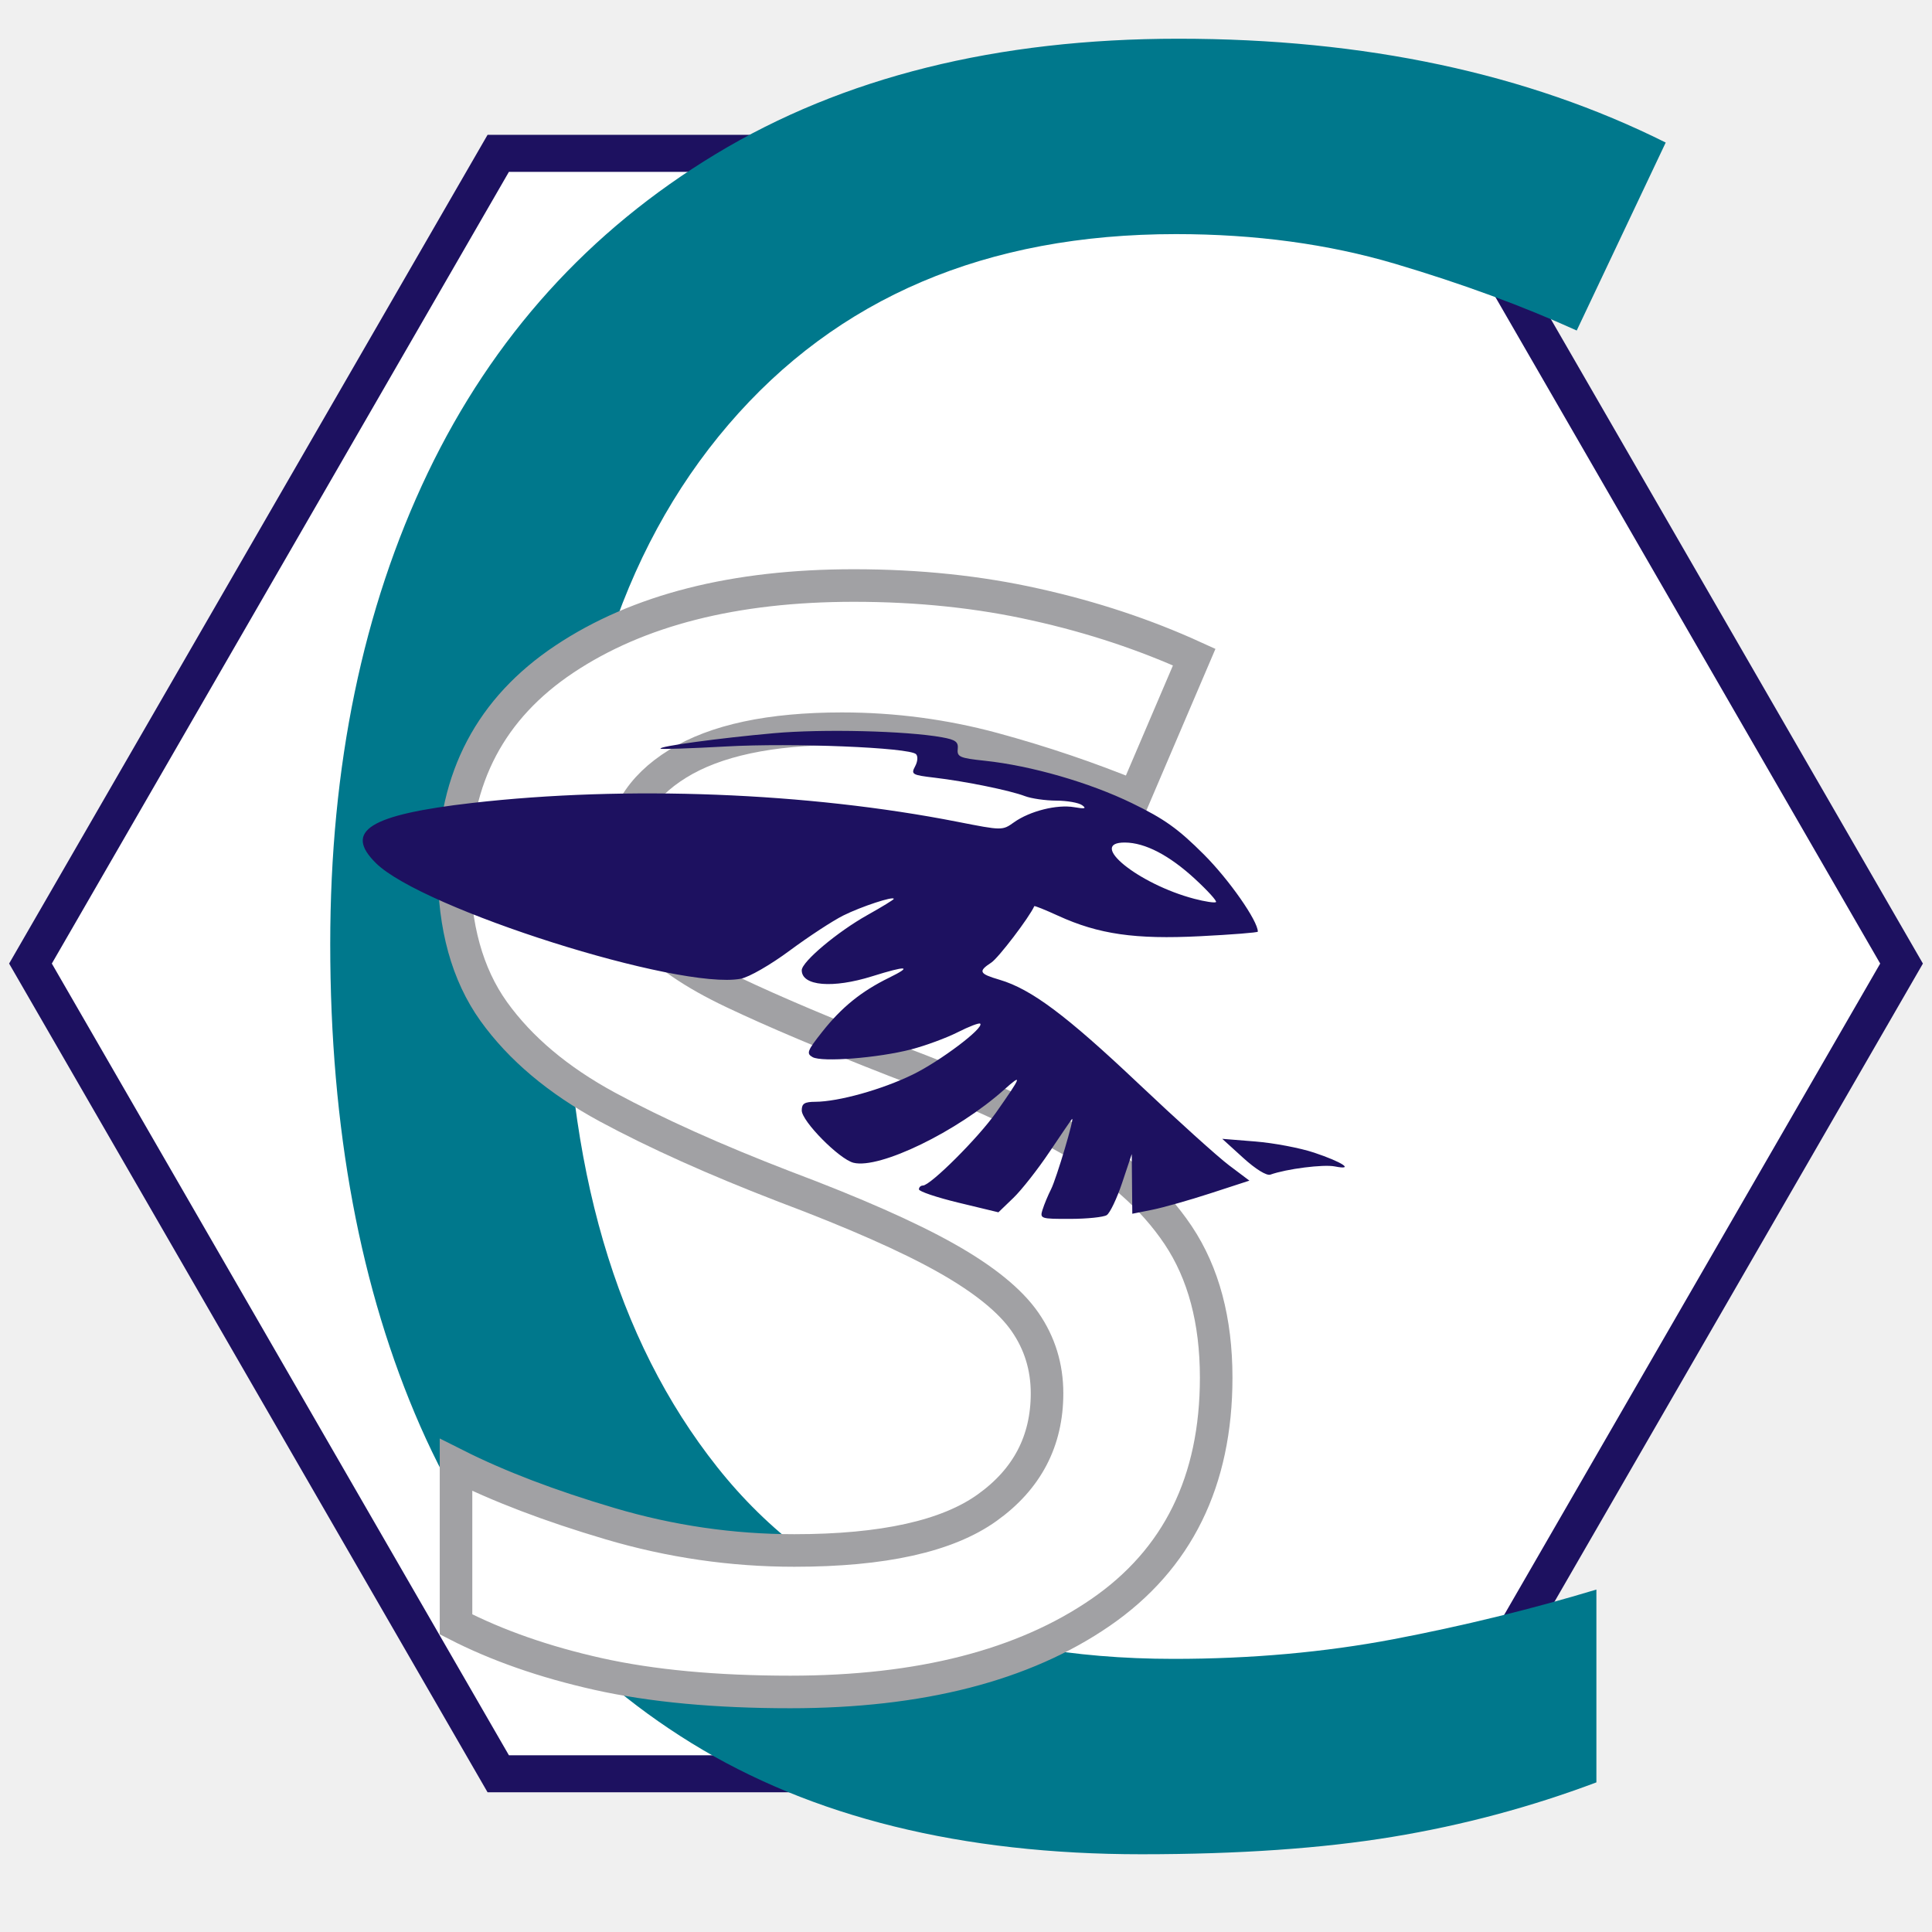
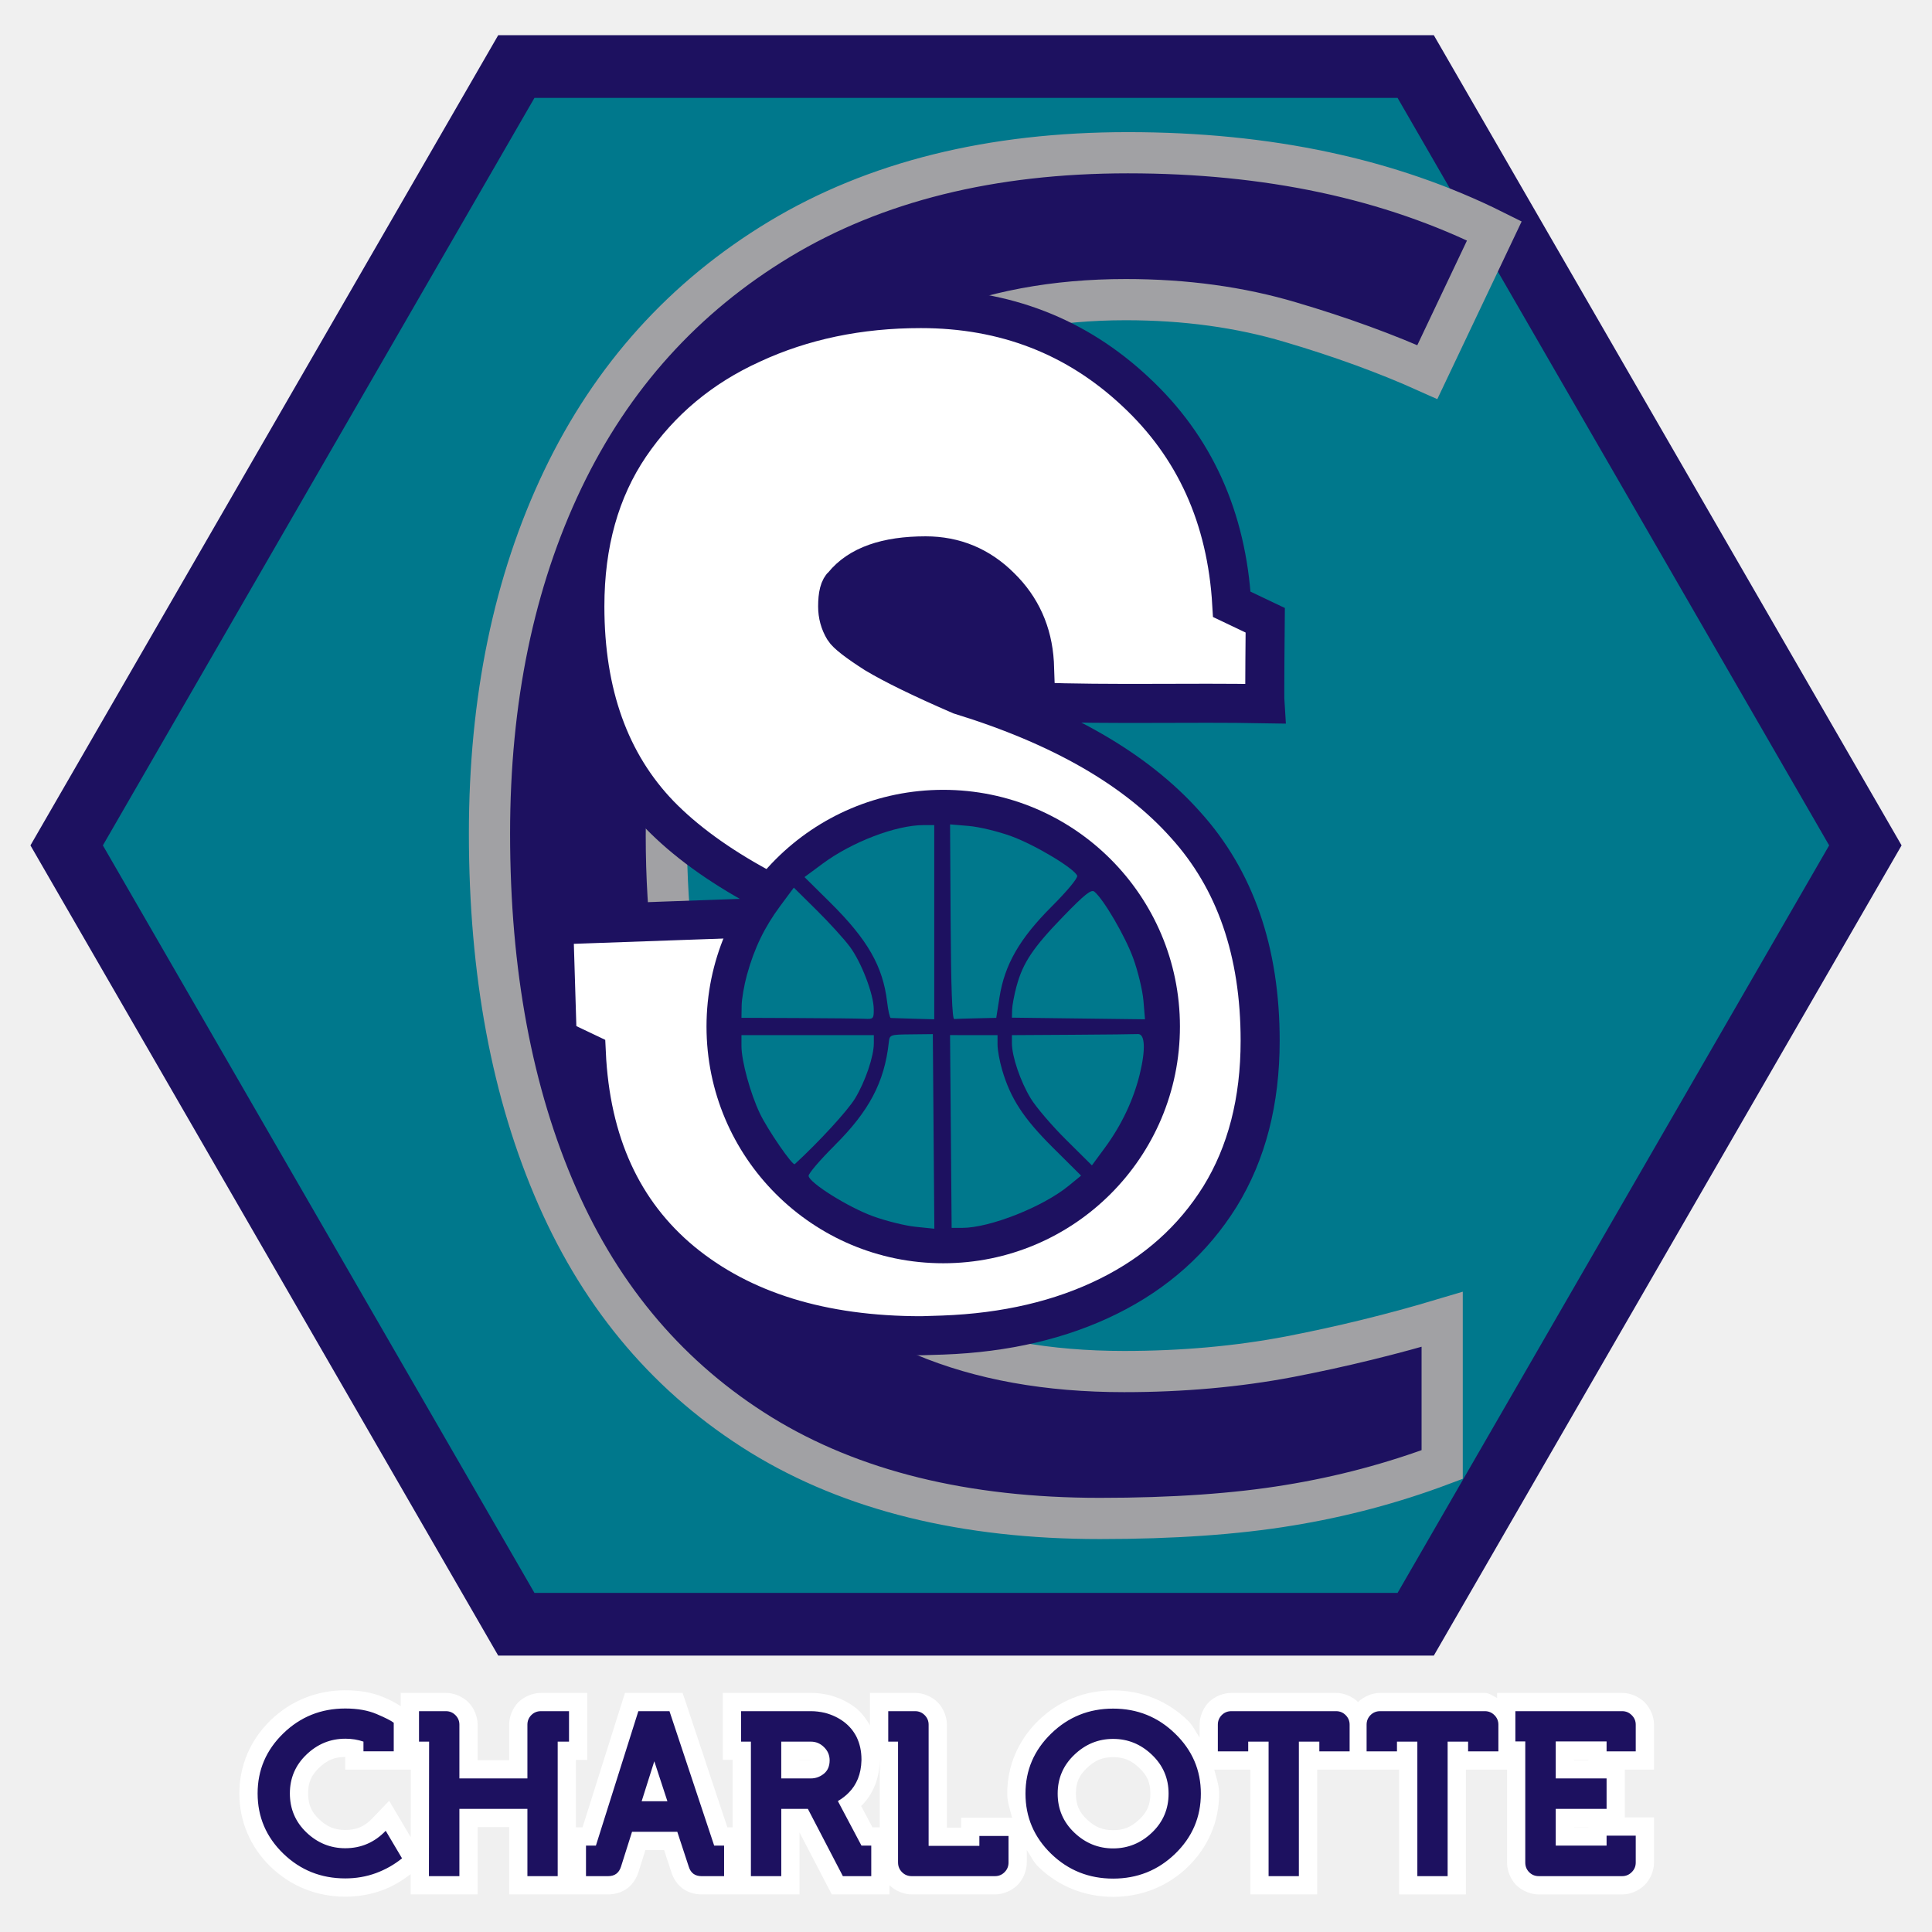
<svg xmlns="http://www.w3.org/2000/svg" width="105.833mm" height="105.833mm" viewBox="0 0 105.833 105.833" version="1.1" id="svg1" xml:space="preserve">
  <defs id="defs1" />
  <g id="layer1">
-     <path style="fill:#ffffff;fill-opacity:1;stroke:#1d1160;stroke-width:1.236;stroke-dasharray:none;stroke-opacity:1" id="path5" d="m 9.384,38.303 -31.253,-2e-6 -15.626,-27.066 15.626,-27.066 31.253,1e-6 15.626,27.066 z" transform="matrix(1.639797,0,0,1.639797,63.15358,34.35665)" />
-     <text xml:space="preserve" style="font-style:normal;font-variant:normal;font-weight:normal;font-stretch:normal;font-size:135.477px;line-height:0.9;font-family:Sportsball;-inkscape-font-specification:Sportsball;text-align:start;writing-mode:lr-tb;direction:ltr;text-anchor:start;fill:#00788c;fill-opacity:1;stroke-width:9.572" x="9.825" y="100.215" id="text3">
-       <tspan id="tspan3" style="font-style:normal;font-variant:normal;font-weight:normal;font-stretch:normal;font-family:'Ranked Sports';-inkscape-font-specification:'Ranked Sports';fill:#00788c;fill-opacity:1;stroke-width:9.572" x="9.825" y="100.215">C</tspan>
-     </text>
-     <text xml:space="preserve" style="font-style:normal;font-variant:normal;font-weight:normal;font-stretch:normal;font-size:108.996px;line-height:0.9;font-family:'Ranked Sports';-inkscape-font-specification:'Ranked Sports';text-align:start;writing-mode:lr-tb;direction:ltr;text-anchor:start;fill:#ffffff;stroke:#a1a1a4;stroke-width:1.784;stroke-dasharray:none;stroke-opacity:1" x="19.309" y="91.589" id="text4">
-       <tspan id="tspan4" style="fill:#ffffff;stroke:#a1a1a4;stroke-width:1.784;stroke-dasharray:none;stroke-opacity:1" x="19.309" y="91.589">s</tspan>
-     </text>
-     <path style="fill:#1d1160;stroke-width:2.707;fill-opacity:1" d="m 57.112,66.261 c 0.087,-0.284 0.297,-0.787 0.465,-1.118 0.294,-0.579 1.32,-4.027 1.143,-3.842 -0.047,0.049 -0.604,0.864 -1.237,1.809 -0.633,0.945 -1.52,2.075 -1.971,2.509 l -0.82,0.79 -2.177,-0.525 c -1.198,-0.289 -2.177,-0.618 -2.177,-0.733 0,-0.114 0.097,-0.208 0.216,-0.208 0.414,0 3.035,-2.614 4.006,-3.995 1.412,-2.008 1.471,-2.174 0.453,-1.264 -2.577,2.304 -6.83,4.369 -8.26,4.011 -0.777,-0.195 -2.834,-2.275 -2.834,-2.867 0,-0.376 0.148,-0.47 0.745,-0.473 1.271,-0.006 3.645,-0.669 5.326,-1.487 1.505,-0.733 3.934,-2.564 3.705,-2.793 -0.057,-0.057 -0.61,0.154 -1.231,0.469 -0.62,0.314 -1.767,0.737 -2.549,0.94 -1.818,0.471 -4.887,0.712 -5.402,0.424 -0.352,-0.197 -0.295,-0.346 0.528,-1.387 1.064,-1.346 2.137,-2.214 3.653,-2.958 1.326,-0.65 0.99,-0.681 -0.915,-0.084 -2.165,0.679 -3.86,0.534 -3.86,-0.329 0,-0.464 1.954,-2.106 3.606,-3.03 0.79,-0.442 1.436,-0.838 1.436,-0.88 0,-0.166 -1.778,0.418 -2.764,0.909 -0.575,0.286 -1.893,1.149 -2.93,1.917 -1.065,0.79 -2.237,1.464 -2.693,1.549 -3.374,0.633 -17.43,-3.821 -19.977,-6.33 -1.79,-1.764 -0.363,-2.656 5.28,-3.301 8.434,-0.964 18.38,-0.577 26.573,1.033 2.454,0.482 2.458,0.483 3.096,0.028 0.867,-0.617 2.355,-0.991 3.297,-0.828 0.587,0.102 0.692,0.075 0.432,-0.111 -0.189,-0.135 -0.827,-0.247 -1.418,-0.249 -0.591,-0.002 -1.362,-0.113 -1.714,-0.247 -0.822,-0.313 -3.261,-0.81 -4.947,-1.009 -1.236,-0.146 -1.302,-0.184 -1.067,-0.622 0.143,-0.267 0.164,-0.553 0.049,-0.667 -0.365,-0.365 -6.765,-0.625 -10.397,-0.422 -1.936,0.108 -3.555,0.162 -3.597,0.12 -0.124,-0.124 3.197,-0.576 6.207,-0.846 2.677,-0.24 7.244,-0.129 9.206,0.223 0.75,0.135 0.908,0.252 0.867,0.644 -0.045,0.43 0.109,0.497 1.49,0.643 2.529,0.269 5.723,1.19 8.056,2.324 1.775,0.863 2.527,1.399 3.939,2.811 1.38,1.38 2.954,3.632 2.954,4.226 0,0.05 -1.421,0.162 -3.159,0.25 -3.564,0.181 -5.566,-0.108 -7.782,-1.122 -0.703,-0.322 -1.29,-0.558 -1.305,-0.524 -0.275,0.618 -1.963,2.834 -2.354,3.09 -0.734,0.481 -0.672,0.61 0.455,0.942 1.73,0.511 3.651,1.947 7.597,5.679 2.118,2.003 4.354,4.021 4.968,4.483 l 1.118,0.841 -2.119,0.69 c -1.165,0.38 -2.609,0.788 -3.207,0.907 l -1.089,0.217 -0.015,-1.634 -0.015,-1.634 -0.525,1.57 c -0.289,0.864 -0.669,1.661 -0.845,1.773 -0.176,0.112 -1.075,0.204 -1.997,0.206 -1.634,0.004 -1.673,-0.01 -1.518,-0.512 z m 8.355,-18.108 c -1.415,-1.304 -2.737,-1.992 -3.842,-2 -2.092,-0.014 0.73,2.277 3.796,3.082 0.591,0.155 1.126,0.236 1.189,0.18 0.063,-0.056 -0.452,-0.624 -1.144,-1.262 z m 2.633,15.273 -1.146,-1.042 1.825,0.147 c 1.004,0.081 2.448,0.355 3.209,0.61 1.549,0.518 2.237,0.975 1.134,0.755 -0.624,-0.125 -2.649,0.133 -3.532,0.449 -0.205,0.073 -0.806,-0.297 -1.49,-0.919 z" id="path4" />
+     <rect style="fill:#a1a1a4;fill-opacity:1;fill-rule:evenodd;stroke-width:0.265" id="rect1" width="19.665" height="18.104" x="-69.607" y="15.607" ry="0.029" transform="scale(-1)" />
+     <rect style="fill:#1d1160;fill-opacity:1;fill-rule:evenodd;stroke-width:0.265" id="rect1-5" width="19.665" height="18.104" x="-19.977" y="15.607" ry="0.029" transform="scale(-1)" />
+     <rect style="fill:#00788c;fill-opacity:1;fill-rule:evenodd;stroke-width:0.265" id="rect1-2" width="19.665" height="18.104" x="-45.26" y="15.607" ry="0.029" transform="scale(-1)" />
+     <g id="g4" transform="translate(-124.3701,130.7651)">
+       <path style="fill:#00788c;fill-opacity:1;stroke:#1d1160;stroke-width:3;stroke-dasharray:none;stroke-opacity:1" id="path2-2-1" d="m -57.186,4.288 -43.012,-2.1e-6 -21.506,-37.249 21.506,-37.249 43.012,2e-6 21.506,37.249 z" transform="matrix(1.145397,0,0,1.145397,267.4209,-46.70159)" />
+       <ellipse style="fill:#1d1160;fill-opacity:1;stroke:none;stroke-width:2.257;stroke-dasharray:none;stroke-opacity:1" id="path1-6-5" cx="174.96" cy="-96.501" rx="8.458" ry="6.756" />
+       <ellipse style="fill:#1d1160;fill-opacity:1;stroke:none;stroke-width:2.257;stroke-dasharray:none;stroke-opacity:1" id="path1-0-1-9" cx="172.546" cy="-74.669" rx="8.458" ry="6.756" />
+       <text xml:space="preserve" style="font-style:normal;font-variant:normal;font-weight:normal;font-stretch:normal;font-size:101.931px;line-height:0.9;font-family:Sportsball;-inkscape-font-specification:Sportsball;text-align:start;writing-mode:lr-tb;direction:ltr;text-anchor:start;fill:#1d1160;fill-opacity:1;stroke:#a1a1a4;stroke-width:2.257;stroke-dasharray:none;stroke-opacity:1" x="144.964" y="-48.602" id="text3-0-7">
+         <tspan id="tspan3-6-7" style="font-style:normal;font-variant:normal;font-weight:normal;font-stretch:normal;font-family:'Ranked Sports';-inkscape-font-specification:'Ranked Sports';fill:#1d1160;fill-opacity:1;stroke:#a1a1a4;stroke-width:2.257;stroke-dasharray:none;stroke-opacity:1" x="144.964" y="-48.602">C</tspan>
+       </text>
+       <path d="m 174.849,-57.595 c -5.463,0 -9.839,-1.353 -13.127,-4.06 -3.263,-2.706 -5.008,-6.526 -5.236,-11.458 l -1.593,-0.759 -0.19,-6.222 12.824,-0.455 0.228,5.767 c 0.025,0.784 0.215,1.556 0.569,2.314 0.354,0.734 0.961,1.353 1.821,1.859 0.86,0.506 2.087,0.759 3.68,0.759 1.594,0 2.795,-0.202 3.604,-0.607 0.809,-0.43 1.353,-0.949 1.631,-1.556 0.278,-0.607 0.417,-1.164 0.417,-1.669 v -0.228 c 0,-0.506 -0.139,-0.999 -0.417,-1.48 -0.253,-0.506 -0.784,-1.037 -1.594,-1.594 -0.784,-0.556 -1.935,-1.151 -3.453,-1.783 -6.248,-2.074 -10.75,-4.528 -13.507,-7.361 -2.732,-2.833 -4.098,-6.64 -4.098,-11.42 0,-3.44 0.822,-6.374 2.466,-8.802 1.669,-2.453 3.895,-4.313 6.678,-5.577 2.782,-1.29 5.868,-1.935 9.258,-1.935 4.603,0 8.524,1.518 11.762,4.553 3.238,3.01 4.996,6.893 5.274,11.648 l 1.832,0.873 c 0,0 -0.041,4.23 -0.017,4.572 -4.173,-0.076 -8.404,0.058 -12.553,-0.094 l -0.076,-2.163 c -0.101,-1.644 -0.721,-3.023 -1.859,-4.136 -1.138,-1.138 -2.504,-1.707 -4.098,-1.707 -2.15,0 -3.655,0.531 -4.515,1.594 -0.202,0.152 -0.304,0.544 -0.304,1.176 0,0.455 0.114,0.873 0.341,1.252 0.152,0.253 0.721,0.696 1.707,1.328 1.012,0.607 2.567,1.366 4.667,2.276 5.514,1.695 9.624,4.06 12.331,7.095 2.732,3.01 4.098,6.956 4.098,11.838 0,3.313 -0.734,6.159 -2.201,8.537 -1.467,2.352 -3.503,4.173 -6.108,5.463 -2.605,1.29 -5.628,1.998 -9.068,2.125 z" id="text4-1-6" style="font-size:103.275px;line-height:0.9;font-family:'Ranked Sports';-inkscape-font-specification:'Ranked Sports';fill:#ffffff;fill-opacity:1;stroke:#1d1160;stroke-width:2.139;stroke-opacity:1" aria-label="s" />
+       <circle style="fill:#1d1160;fill-opacity:1;stroke:none;stroke-width:0.358" id="path22-5-7" cx="-74.532" cy="-176.039" r="12.967" transform="rotate(90)" />
+       <path id="path62-9-3" style="fill:#00788c;fill-opacity:1;stroke-width:1.861" d="m 165.29,-77.372 c 0.401,-1.451 0.957,-2.602 1.819,-3.764 l 0.746,-1.006 1.256,1.242 c 0.691,0.683 1.507,1.581 1.814,1.996 0.636,0.858 1.304,2.606 1.309,3.423 0.003,0.523 -0.023,0.55 -0.509,0.524 -0.282,-0.015 -1.913,-0.033 -3.625,-0.04 l -3.113,-0.013 0.01,-0.67 c 0.005,-0.368 0.137,-1.131 0.293,-1.694 z m 3.323,3.31 h 3.625 v 0.444 c 0,0.723 -0.466,2.094 -1.028,3.024 -0.401,0.664 -1.978,2.382 -3.304,3.6 -0.115,0.106 -1.487,-1.888 -1.911,-2.778 -0.523,-1.098 -1.008,-2.873 -1.008,-3.688 v -0.602 z m 0.819,-9.392 c 1.609,-1.192 4.021,-2.113 5.534,-2.113 h 0.581 l 7e-5,5.319 8e-5,5.319 -1.143,-0.032 c -0.628,-0.017 -1.186,-0.035 -1.239,-0.04 -0.053,-0.004 -0.142,-0.396 -0.198,-0.871 -0.231,-1.964 -1.069,-3.425 -3.14,-5.474 l -1.388,-1.373 z m 0.662,15.428 c 1.886,-1.872 2.722,-3.458 2.961,-5.617 0.049,-0.447 0.053,-0.448 1.232,-0.461 l 1.182,-0.013 0.042,5.33 0.042,5.33 -1.032,-0.106 c -0.568,-0.058 -1.615,-0.318 -2.327,-0.577 -1.358,-0.494 -3.48,-1.822 -3.53,-2.208 -0.016,-0.124 0.628,-0.879 1.432,-1.676 z m 7.345,-17.494 c 0.564,0.047 1.612,0.3 2.328,0.561 1.303,0.475 3.456,1.768 3.609,2.165 0.047,0.123 -0.538,0.83 -1.398,1.69 -1.758,1.758 -2.574,3.178 -2.857,4.97 l -0.177,1.126 -1.068,0.024 c -0.588,0.013 -1.143,0.031 -1.234,0.04 -0.112,0.011 -0.176,-1.701 -0.197,-5.323 l -0.031,-5.339 z m 0.275,11.458 1.3,8e-5 v 0.523 c 0,0.288 0.113,0.908 0.251,1.379 0.463,1.576 1.17,2.658 2.786,4.264 l 1.54,1.53 -0.682,0.558 c -1.412,1.157 -4.316,2.305 -5.832,2.305 h -0.577 l -0.043,-5.28 -0.044,-5.28 z m 2.341,-2.675 c 0.345,-1.284 0.905,-2.121 2.558,-3.825 1.181,-1.218 1.536,-1.5 1.706,-1.359 0.51,0.423 1.687,2.439 2.125,3.639 0.262,0.717 0.514,1.764 0.562,2.328 l 0.086,1.025 -3.645,-0.045 -3.645,-0.045 0.01,-0.428 c 0.006,-0.235 0.115,-0.816 0.242,-1.291 z m 3.057,2.656 c 1.82,-0.011 3.434,-0.029 3.585,-0.039 0.396,-0.028 0.44,0.828 0.111,2.183 -0.342,1.412 -1.002,2.806 -1.909,4.038 l -0.715,0.972 -1.412,-1.4 c -0.777,-0.77 -1.649,-1.79 -1.939,-2.267 -0.564,-0.926 -1.031,-2.297 -1.031,-3.023 v -0.444 z" />
+       <g id="text2-7-9-5" style="fill:#ffffff;fill-opacity:1" transform="translate(123.3115,-130.328)">
+         <path style="-inkscape-font-specification:'Lifestyle Rounded M54';fill:#ffffff;fill-opacity:1" d="m 19.97,94.808 q -1.22,0 -2.129,0.873 -0.904,0.868 -0.904,2.124 0,1.266 0.904,2.134 0.91,0.868 2.129,0.868 1.302,0 2.217,-0.956 l 0.894,1.509 q -0.636,0.517 -1.431,0.811 -0.791,0.289 -1.679,0.289 -1.99,0 -3.395,-1.359 -1.406,-1.364 -1.406,-3.297 0,-1.922 1.406,-3.287 1.406,-1.364 3.395,-1.364 1.008,0 1.721,0.305 0.718,0.305 0.935,0.475 v 1.566 H 20.968 V 94.968 Q 20.508,94.808 19.97,94.808 Z m 4.041,-1.509 h 1.473 q 0.305,0 0.522,0.217 0.217,0.217 0.217,0.522 v 2.946 h 3.726 v -2.946 q 0,-0.305 0.212,-0.522 0.217,-0.217 0.527,-0.217 h 1.54 v 1.669 h -0.62 v 7.369 h -1.659 v -3.685 h -3.726 v 3.685 h -1.669 l 0.01,-7.369 H 24.012 Z m 12.196,4.935 h 1.411 l -0.718,-2.191 z m 1.953,1.674 h -2.48 l -0.605,1.912 q -0.165,0.517 -0.708,0.517 h -1.209 v -1.674 h 0.543 l 2.325,-7.364 h 1.705 l 2.449,7.364 h 0.543 v 1.674 h -1.23 q -0.543,0 -0.703,-0.512 z m 3.493,-6.609 h 3.834 q 0.362,0 0.765,0.093 0.584,0.155 1.034,0.491 0.45,0.341 0.698,0.837 0.264,0.548 0.264,1.22 v 0.052 q -0.015,0.568 -0.196,1.013 -0.176,0.429 -0.486,0.744 -0.258,0.269 -0.61,0.475 l 1.292,2.439 h 0.537 v 1.674 h -1.555 l -1.917,-3.685 h -1.457 v 3.685 h -1.664 v -7.369 h -0.537 z m 2.201,1.669 v 2.015 h 1.623 q 0.388,0 0.708,-0.253 0.32,-0.258 0.32,-0.739 0,-0.419 -0.305,-0.718 -0.305,-0.305 -0.723,-0.305 z m 6.398,6.625 v -6.625 h -0.537 v -1.669 h 1.473 q 0.305,0 0.522,0.217 0.217,0.217 0.217,0.522 v 6.64 h 2.78 v -0.543 h 1.597 v 1.457 q 0,0.31 -0.217,0.527 -0.217,0.217 -0.522,0.217 h -4.568 q -0.31,0 -0.527,-0.217 -0.217,-0.217 -0.217,-0.527 z m 11.782,-6.775 q -1.22,0 -2.129,0.873 -0.91,0.868 -0.91,2.124 0,1.266 0.91,2.134 0.91,0.868 2.129,0.868 1.22,0 2.129,-0.868 0.91,-0.868 0.91,-2.134 0,-1.256 -0.91,-2.124 -0.91,-0.873 -2.129,-0.873 z m 0,-1.659 q 1.99,0 3.395,1.369 1.411,1.364 1.411,3.287 0,1.933 -1.411,3.297 -1.406,1.359 -3.395,1.359 -1.99,0 -3.395,-1.359 -1.406,-1.364 -1.406,-3.297 0,-1.922 1.406,-3.287 1.406,-1.369 3.395,-1.369 z m 8.516,9.178 v -7.369 h -1.116 v 0.532 h -1.664 v -1.462 q 0,-0.305 0.212,-0.522 0.217,-0.217 0.527,-0.217 h 5.741 q 0.305,0 0.522,0.217 0.217,0.217 0.217,0.522 v 1.462 H 73.331 V 94.968 H 72.21 v 7.369 z m 8.149,0 V 94.968 H 77.584 v 0.532 h -1.664 v -1.462 q 0,-0.305 0.212,-0.522 0.217,-0.217 0.527,-0.217 h 5.741 q 0.305,0 0.522,0.217 0.217,0.217 0.217,0.522 v 1.462 H 81.481 v -0.532 h -1.121 v 7.369 z m 5.369,-9.038 h 5.85 q 0.305,0 0.522,0.217 0.222,0.217 0.222,0.522 v 1.462 h -1.597 v -0.543 h -2.785 v 2.026 h 2.785 v 1.669 h -2.785 v 2.01 h 2.785 v -0.543 h 1.597 v 1.473 q 0,0.31 -0.222,0.527 -0.217,0.217 -0.522,0.217 h -4.568 q -0.31,0 -0.527,-0.217 -0.212,-0.217 -0.212,-0.527 v -6.635 h -0.543 z" id="path3-0-6" />
+         <path style="-inkscape-font-specification:'Lifestyle Rounded M54';fill:#ffffff;fill-opacity:1" d="m 19.971,92.154 c -1.555,0 -2.986,0.573 -4.092,1.646 -1.106,1.073 -1.709,2.479 -1.709,4.004 0,1.531 0.603,2.942 1.709,4.016 h 0.002 c 1.107,1.07 2.536,1.641 4.09,1.641 0.701,0 1.383,-0.115 2.023,-0.35 l 0.002,-0.002 h 0.002 c 0.57,-0.211 1.083,-0.521 1.557,-0.883 l -0.002,1.111 h 3.67 v -3.686 h 1.727 v 3.686 h 3.209 0.449 1.76 c 0.34,0 0.725,-0.093 1.039,-0.322 0.315,-0.23 0.518,-0.567 0.621,-0.891 l 0.002,-0.002 0.383,-1.215 h 1.025 l 0.4,1.221 c 0.102,0.323 0.307,0.66 0.621,0.889 0.315,0.229 0.697,0.32 1.035,0.32 h 1.697 0.533 3.131 v -3.396 l 1.768,3.396 h 3.162 v -0.502 c 0.313,0.303 0.779,0.502 1.211,0.502 h 4.568 c 0.441,0 0.92,-0.201 1.23,-0.512 0.313,-0.313 0.51,-0.792 0.51,-1.232 v -0.688 c 0.213,0.309 0.36,0.654 0.639,0.924 l 0.002,0.002 c 1.107,1.07 2.536,1.639 4.09,1.639 1.554,0 2.983,-0.569 4.09,-1.639 1.11,-1.074 1.717,-2.486 1.717,-4.018 0,-0.462 -0.159,-0.881 -0.268,-1.314 h 1.977 v 6.838 h 3.66 V 96.5 h 1.709 1.07 1.711 v 6.838 h 3.658 V 96.5 h 2.254 v 5.094 c 0,0.434 0.189,0.91 0.496,1.225 l 0.004,0.004 0.004,0.004 c 0.313,0.313 0.794,0.512 1.234,0.512 h 4.568 c 0.439,0 0.914,-0.201 1.225,-0.51 0.315,-0.311 0.52,-0.792 0.52,-1.234 V 99.119 H 90.066 V 96.5 h 1.598 v -2.463 c 10e-7,-0.444 -0.208,-0.922 -0.521,-1.23 -0.31,-0.308 -0.784,-0.508 -1.223,-0.508 h -6.85 v 0.277 c -0.229,-0.104 -0.43,-0.277 -0.67,-0.277 h -5.74 c -0.43,0 -0.894,0.197 -1.207,0.498 -0.311,-0.298 -0.77,-0.498 -1.201,-0.498 h -5.742 c -0.44,0 -0.921,0.197 -1.234,0.51 l -0.004,0.004 -0.004,0.004 c -0.305,0.312 -0.496,0.786 -0.496,1.221 v 0.703 c -0.215,-0.311 -0.364,-0.656 -0.645,-0.928 -1.106,-1.078 -2.536,-1.652 -4.092,-1.652 -1.555,0 -2.986,0.574 -4.092,1.65 -1.106,1.073 -1.709,2.479 -1.709,4.004 0,0.464 0.158,0.885 0.266,1.32 h -2.793 v 0.543 h -0.779 v -5.641 c 0,-0.441 -0.2,-0.918 -0.51,-1.229 -0.31,-0.31 -0.79,-0.51 -1.23,-0.51 h -2.473 v 1.777 c -0.223,-0.371 -0.478,-0.728 -0.824,-0.99 l -0.002,-0.002 -0.004,-0.002 c -0.407,-0.304 -0.874,-0.523 -1.375,-0.656 l -0.016,-0.004 -0.016,-0.004 c -0.333,-0.077 -0.663,-0.119 -0.99,-0.119 h -4.834 v 3.67 h 0.537 v 3.693 H 40.902 L 38.453,92.299 H 35.293 L 32.969,99.662 H 32.607 V 95.969 h 0.621 V 92.299 H 30.688 c -0.44,0 -0.921,0.197 -1.234,0.51 l -0.004,0.004 -0.004,0.004 c -0.305,0.312 -0.496,0.786 -0.496,1.221 v 1.945 h -1.727 v -1.945 c 0,-0.441 -0.2,-0.918 -0.51,-1.229 -0.31,-0.31 -0.788,-0.51 -1.229,-0.51 h -2.473 v 0.729 c -0.27,-0.176 -0.523,-0.316 -0.928,-0.488 h -0.002 c -0.632,-0.27 -1.339,-0.385 -2.111,-0.385 z m -0.002,3.654 V 96.5 h 3.594 l -0.006,3.701 -1.182,-1.994 -0.91,0.953 c -0.446,0.466 -0.871,0.646 -1.494,0.646 -0.576,0 -0.995,-0.167 -1.439,-0.592 -0.425,-0.409 -0.594,-0.806 -0.594,-1.41 0,-0.597 0.167,-0.99 0.596,-1.402 0.445,-0.427 0.862,-0.593 1.436,-0.594 z m 42.066,0.01 c 0.574,0 0.99,0.166 1.436,0.594 l 0.002,0.002 c 0.432,0.412 0.602,0.805 0.602,1.4 0,0.605 -0.171,1.001 -0.602,1.412 -0.445,0.425 -0.862,0.592 -1.438,0.592 -0.576,0 -0.995,-0.167 -1.439,-0.592 -0.431,-0.411 -0.6,-0.808 -0.6,-1.412 0,-0.596 0.167,-0.988 0.6,-1.4 h 0.002 v -0.002 c 0.445,-0.428 0.863,-0.594 1.438,-0.594 z m 25.246,0.139 h 0.785 v 0.025 H 87.281 Z m -42.426,0.012 h 0.623 c 0.026,0 0.012,8.91e-4 0.012,0.008 -0.004,-1.83e-4 -0.006,0.006 -0.012,0.006 h -0.623 z m 4.393,0 h 0.004 v 3.693 h -0.402 l -0.621,-1.174 c 0.015,-0.015 0.036,-0.024 0.051,-0.039 l 0.002,-0.004 c 0.298,-0.304 0.533,-0.666 0.695,-1.062 l 0.002,-0.002 c 0.173,-0.425 0.257,-0.885 0.27,-1.363 v -0.014 z m 38.033,3.684 h 0.785 v 0.01 H 87.281 Z" id="path4-9-3" />
+       </g>
+       <path style="font-size:10.583px;line-height:1;font-family:'Lifestyle Rounded M54';-inkscape-font-specification:'Lifestyle Rounded M54';text-align:center;letter-spacing:0px;text-anchor:middle;fill:#1d1160;fill-opacity:1;stroke-width:3" d="m 143.282,-35.52 q -1.22,0 -2.129,0.873 -0.904,0.868 -0.904,2.124 0,1.266 0.904,2.134 0.909,0.868 2.129,0.868 1.302,0 2.217,-0.956 l 0.894,1.509 q -0.636,0.517 -1.431,0.811 -0.791,0.289 -1.679,0.289 -1.99,0 -3.395,-1.359 -1.406,-1.364 -1.406,-3.297 0,-1.922 1.406,-3.287 1.406,-1.364 3.395,-1.364 1.008,0 1.721,0.305 0.718,0.305 0.935,0.475 v 1.566 h -1.659 v -0.532 q -0.46,-0.16 -0.997,-0.16 z m 4.041,-1.509 h 1.473 q 0.305,0 0.522,0.217 0.217,0.217 0.217,0.522 v 2.946 h 3.726 v -2.946 q 0,-0.305 0.212,-0.522 0.217,-0.217 0.527,-0.217 h 1.54 v 1.669 h -0.62 v 7.369 h -1.659 v -3.685 h -3.726 v 3.685 h -1.669 l 0.01,-7.369 h -0.553 z m 12.196,4.935 h 1.411 l -0.718,-2.191 z m 1.953,1.674 h -2.48 l -0.605,1.912 q -0.165,0.517 -0.708,0.517 h -1.209 v -1.674 h 0.543 l 2.325,-7.364 h 1.705 l 2.449,7.364 h 0.543 v 1.674 h -1.23 q -0.543,0 -0.703,-0.512 z m 3.493,-6.609 h 3.834 q 0.362,0 0.765,0.093 0.584,0.155 1.034,0.491 0.45,0.341 0.698,0.837 0.264,0.548 0.264,1.22 v 0.052 q -0.015,0.568 -0.196,1.013 -0.176,0.429 -0.486,0.744 -0.258,0.269 -0.61,0.475 l 1.292,2.439 h 0.537 v 1.674 h -1.555 l -1.917,-3.685 h -1.457 v 3.685 h -1.664 v -7.369 h -0.537 z m 2.201,1.669 v 2.015 h 1.623 q 0.388,0 0.708,-0.253 0.32,-0.258 0.32,-0.739 0,-0.419 -0.305,-0.718 -0.305,-0.305 -0.723,-0.305 z m 6.398,6.625 v -6.625 h -0.537 v -1.669 h 1.473 q 0.305,0 0.522,0.217 0.217,0.217 0.217,0.522 v 6.64 h 2.78 v -0.543 h 1.597 v 1.457 q 0,0.31 -0.217,0.527 -0.217,0.217 -0.522,0.217 h -4.568 q -0.31,0 -0.527,-0.217 -0.217,-0.217 -0.217,-0.527 z m 11.782,-6.775 q -1.22,0 -2.129,0.873 -0.909,0.868 -0.909,2.124 0,1.266 0.909,2.134 0.909,0.868 2.129,0.868 1.22,0 2.129,-0.868 0.909,-0.868 0.909,-2.134 0,-1.256 -0.909,-2.124 -0.91,-0.873 -2.129,-0.873 z m 0,-1.659 q 1.99,0 3.395,1.369 1.411,1.364 1.411,3.287 0,1.933 -1.411,3.297 -1.406,1.359 -3.395,1.359 -1.99,0 -3.395,-1.359 -1.406,-1.364 -1.406,-3.297 0,-1.922 1.406,-3.287 1.406,-1.369 3.395,-1.369 z m 8.516,9.178 v -7.369 h -1.116 v 0.532 h -1.664 v -1.462 q 0,-0.305 0.212,-0.522 0.217,-0.217 0.527,-0.217 h 5.741 q 0.305,0 0.522,0.217 0.217,0.217 0.217,0.522 v 1.462 h -1.659 v -0.532 h -1.121 v 7.369 z m 8.149,0 v -7.369 h -1.116 v 0.532 h -1.664 v -1.462 q 0,-0.305 0.212,-0.522 0.217,-0.217 0.527,-0.217 h 5.741 q 0.305,0 0.522,0.217 0.217,0.217 0.217,0.522 v 1.462 h -1.659 v -0.532 h -1.121 v 7.369 z m 5.369,-9.038 h 5.85 q 0.305,0 0.522,0.217 0.222,0.217 0.222,0.522 v 1.462 h -1.597 v -0.543 h -2.785 v 2.026 h 2.785 v 1.669 h -2.785 v 2.01 h 2.785 v -0.543 h 1.597 v 1.473 q 0,0.31 -0.222,0.527 -0.217,0.217 -0.522,0.217 h -4.568 q -0.31,0 -0.527,-0.217 -0.212,-0.217 -0.212,-0.527 v -6.635 h -0.543 z" id="text2-1-9" aria-label="CHARLOTTE" />
+     </g>
  </g>
</svg>
